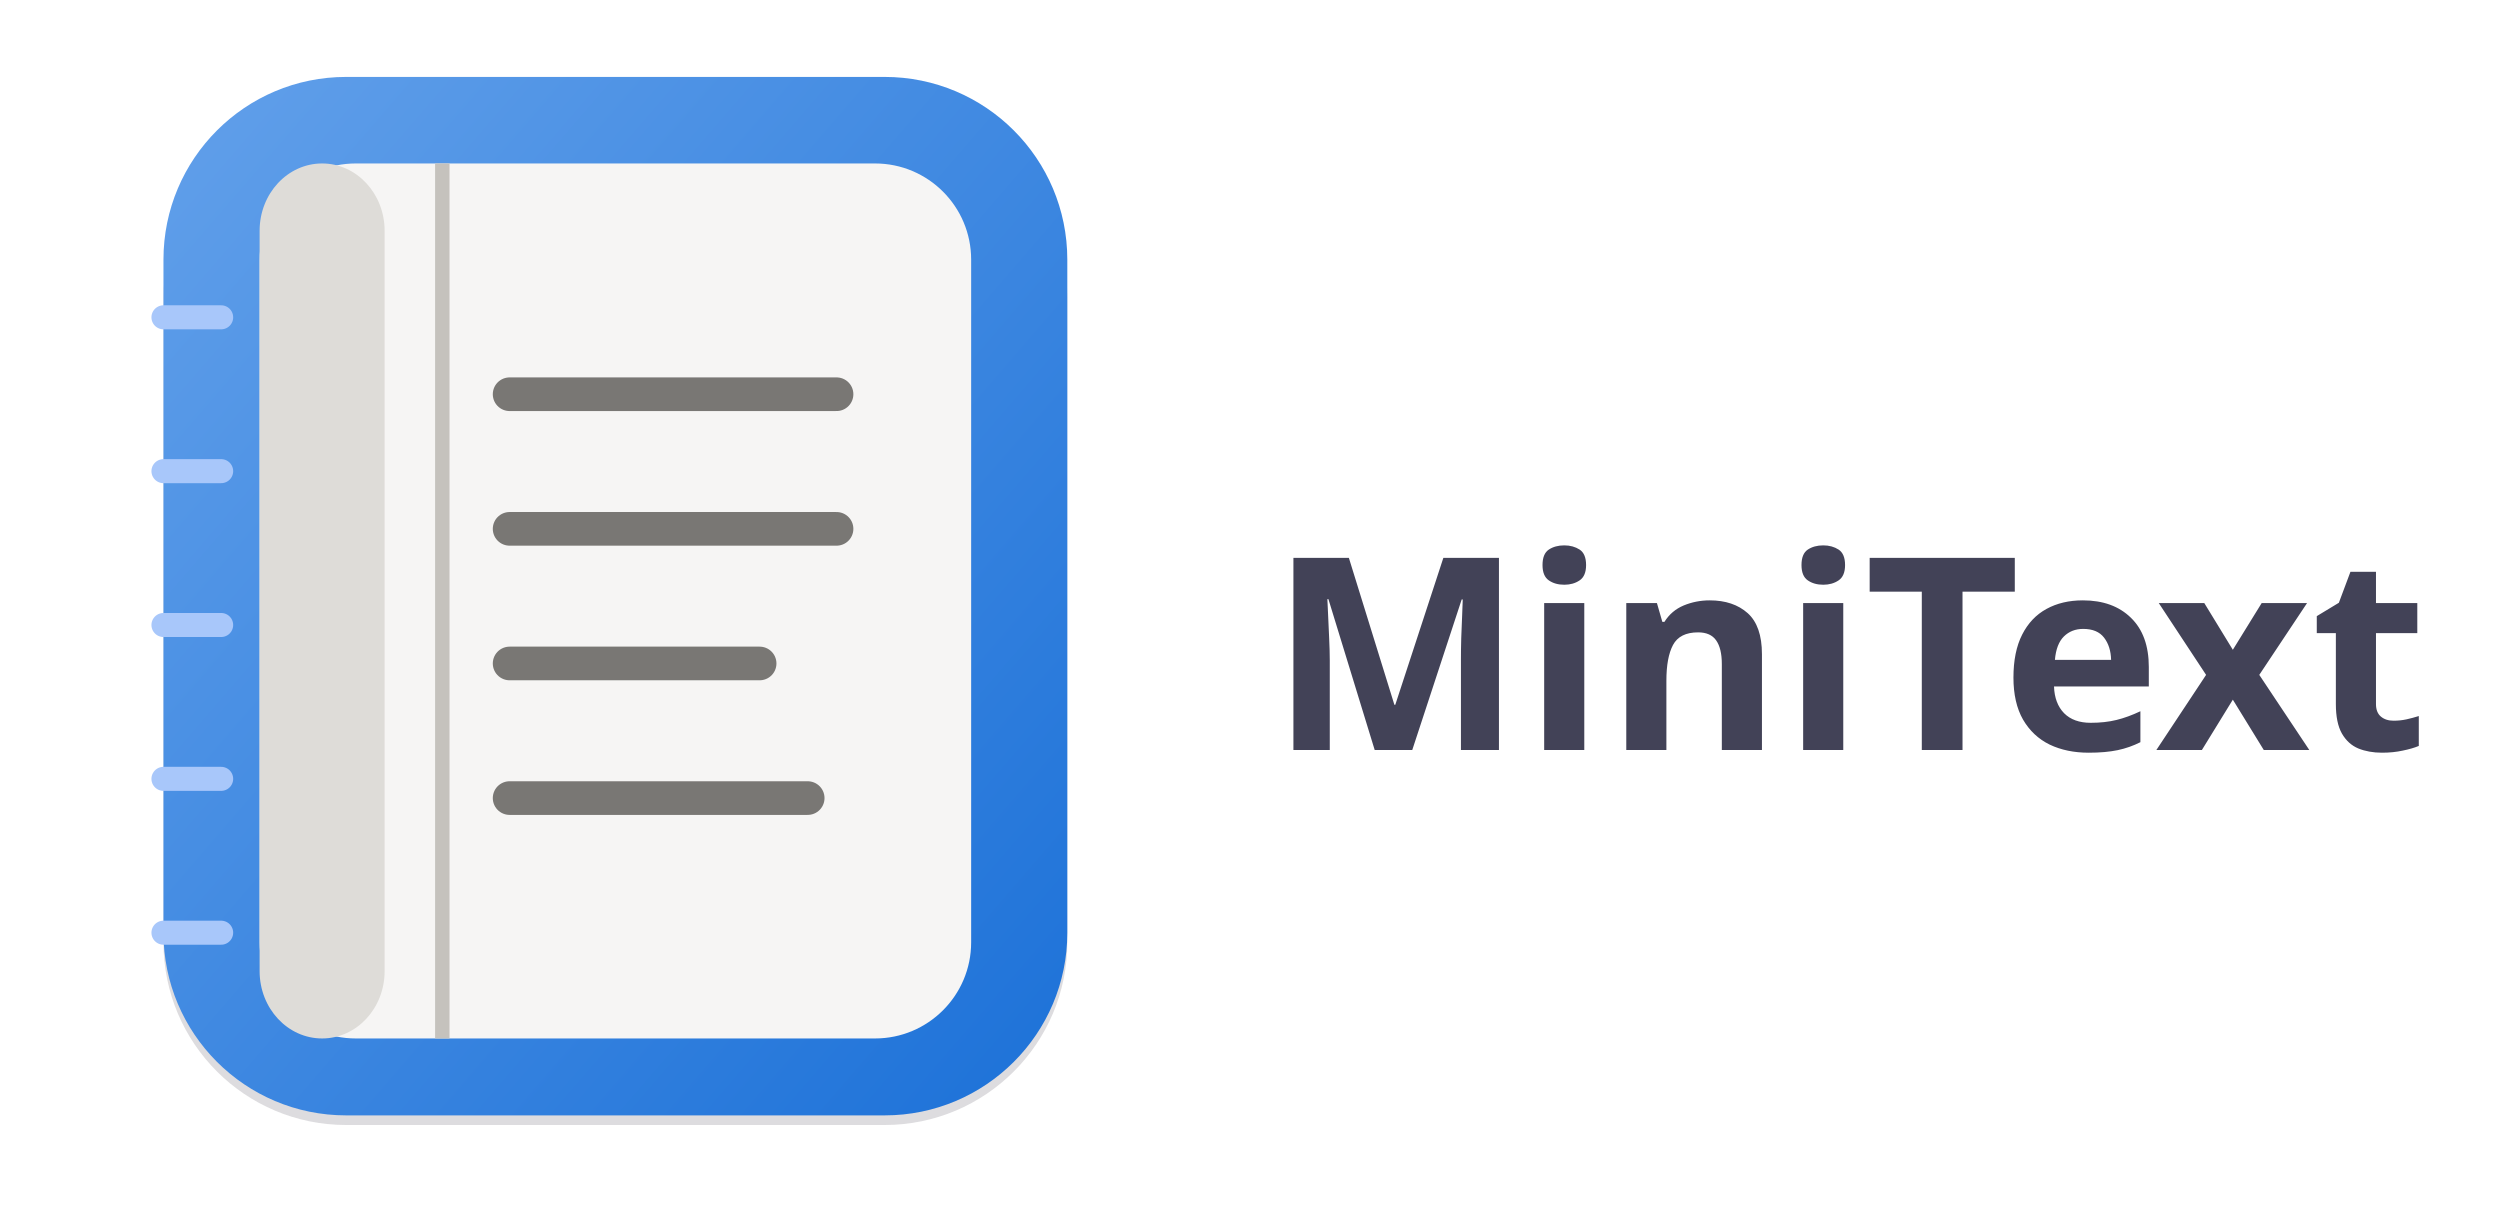
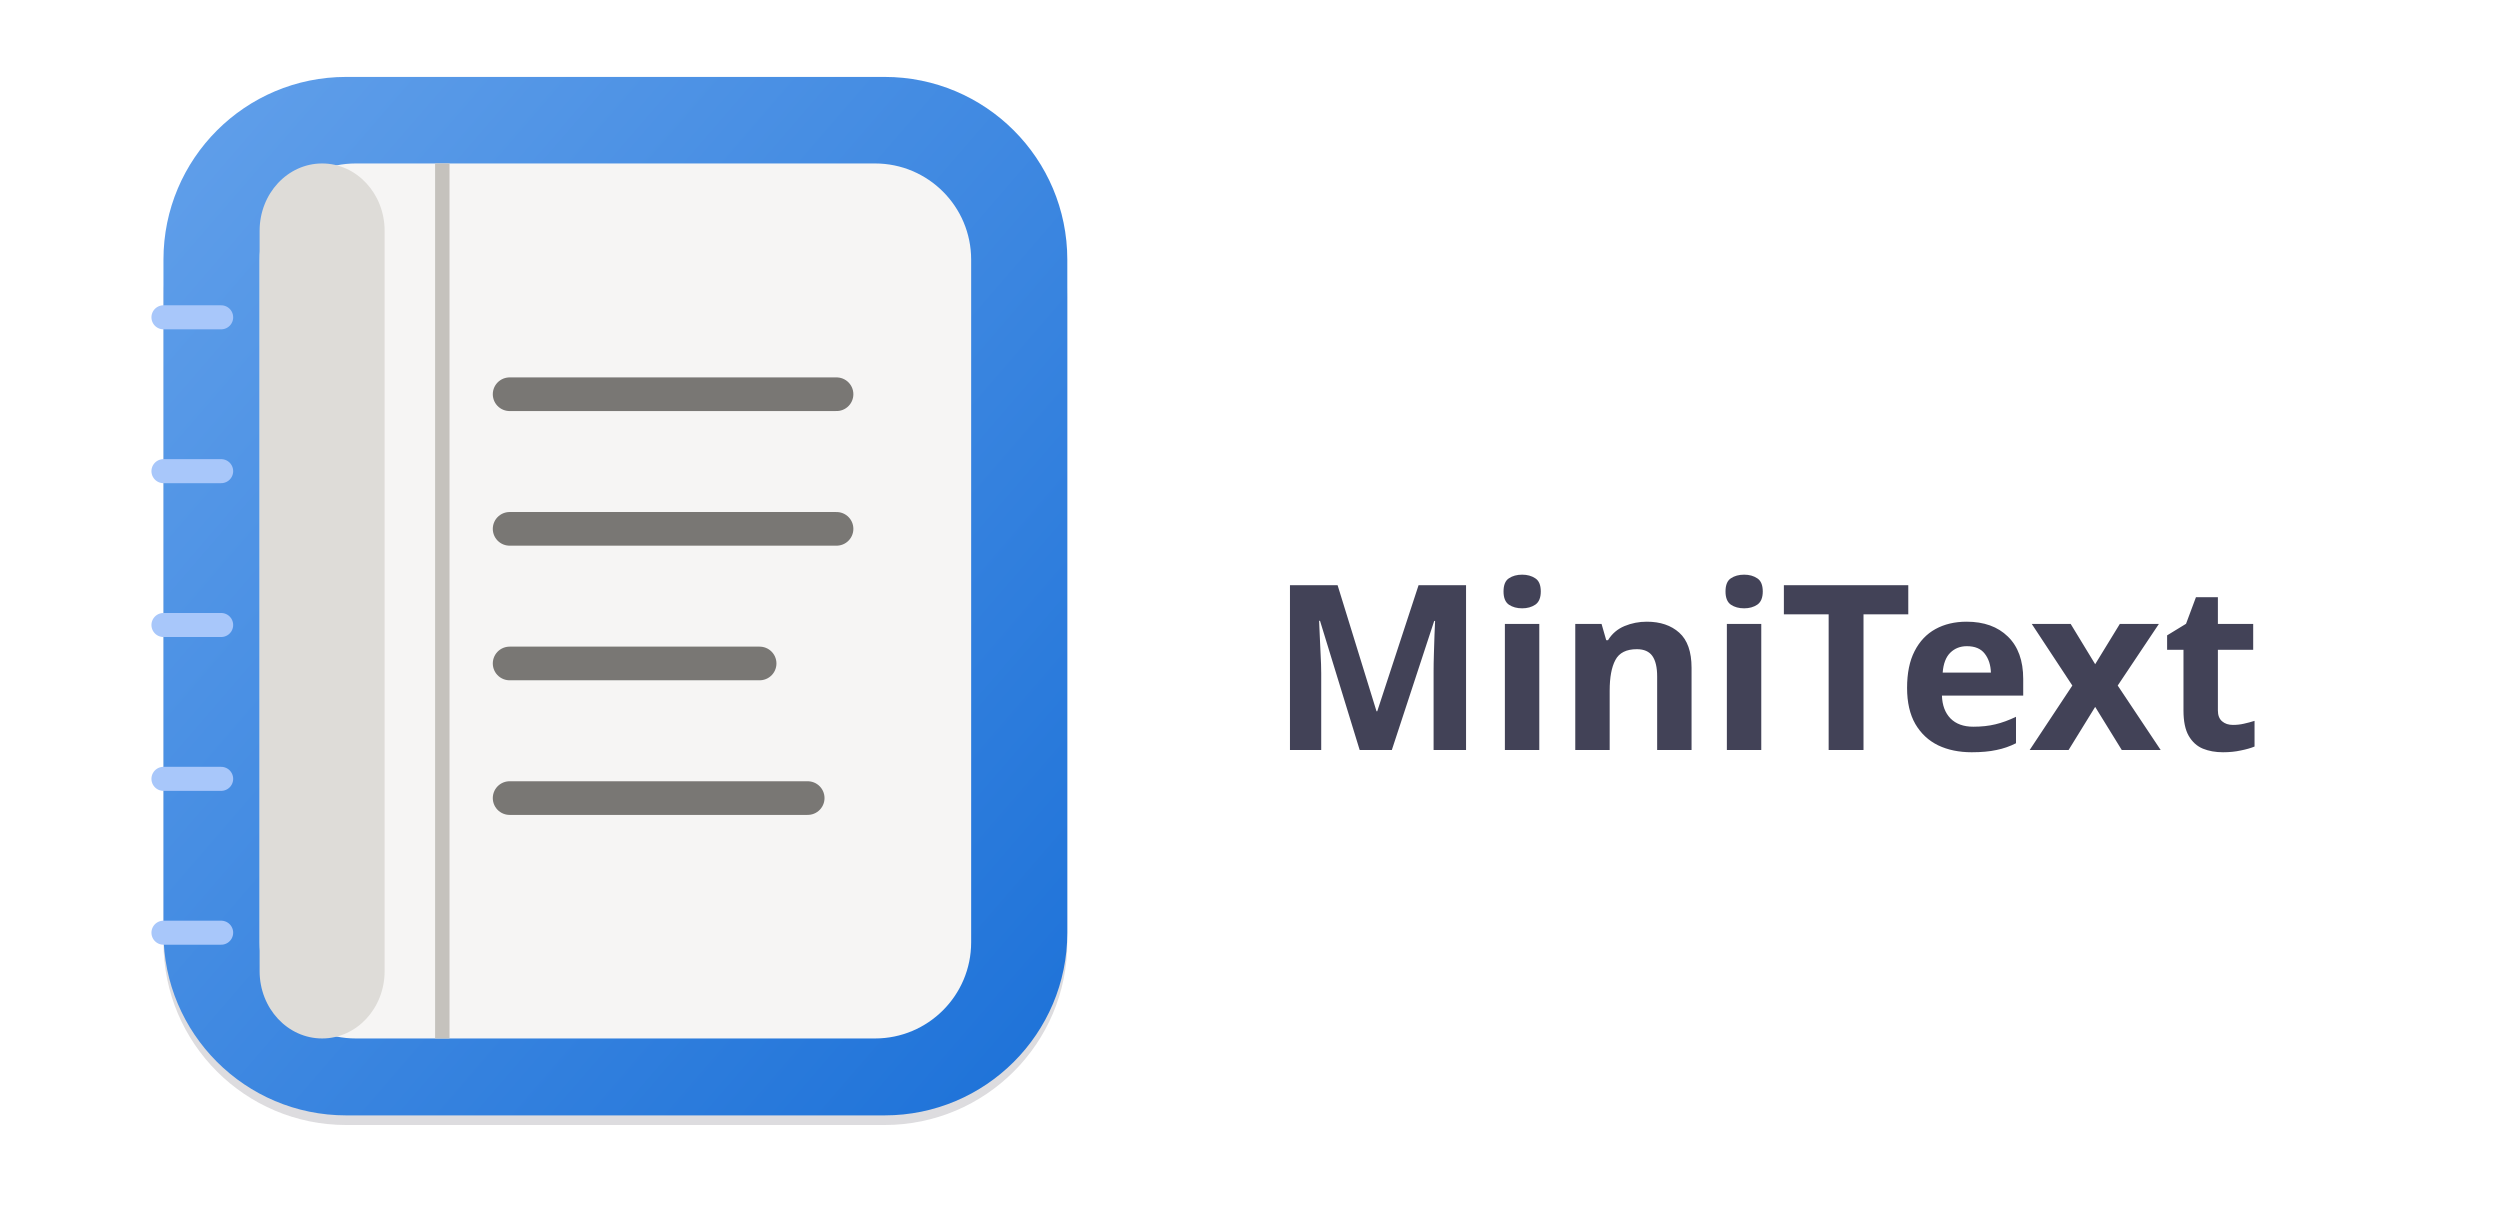
<svg xmlns="http://www.w3.org/2000/svg" width="260" height="128" viewBox="0 0 260 128">
  <defs>
    <linearGradient id="blue" x1="0" y1="0" x2="1" y2="1">
      <stop offset="0" stop-color="#62A0EA" />
      <stop offset="1" stop-color="#1C71D8" />
    </linearGradient>
  </defs>
  <g>
    <rect x="17" y="12" width="94" height="105" rx="19" fill="#241F31" opacity=".16" />
    <rect x="17" y="8" width="94" height="108" rx="19" fill="url(#blue)" />
    <rect x="27" y="17" width="74" height="91" rx="10" fill="#F6F5F4" />
    <rect x="27" y="17" width="13" height="91" rx="7" fill="#DEDCD8" />
    <path d="M46 17 V108" stroke="#C5C2BD" stroke-width="1.5" />
    <g fill="none" stroke="#797774" stroke-width="3.5" stroke-linecap="round">
      <path d="M53 41 H87" />
      <path d="M53 55 H87" />
      <path d="M53 69 H79" />
      <path d="M53 83 H84" />
    </g>
    <path d="M17 33 H23 M17 49 H23              M17 65 H23 M17 81 H23              M17 97 H23" stroke="#A8C7FA" stroke-width="2.5" stroke-linecap="round" />
  </g>
-   <text x="132" y="78" text-anchor="start" font-family="sans-serif" font-size="28" font-weight="bold" fill="#424257">MiniText</text>
+   <text x="132" y="78" text-anchor="start" font-family="sans-serif" font-size="24" font-weight="bold" fill="#424257">MiniText</text>
</svg>
